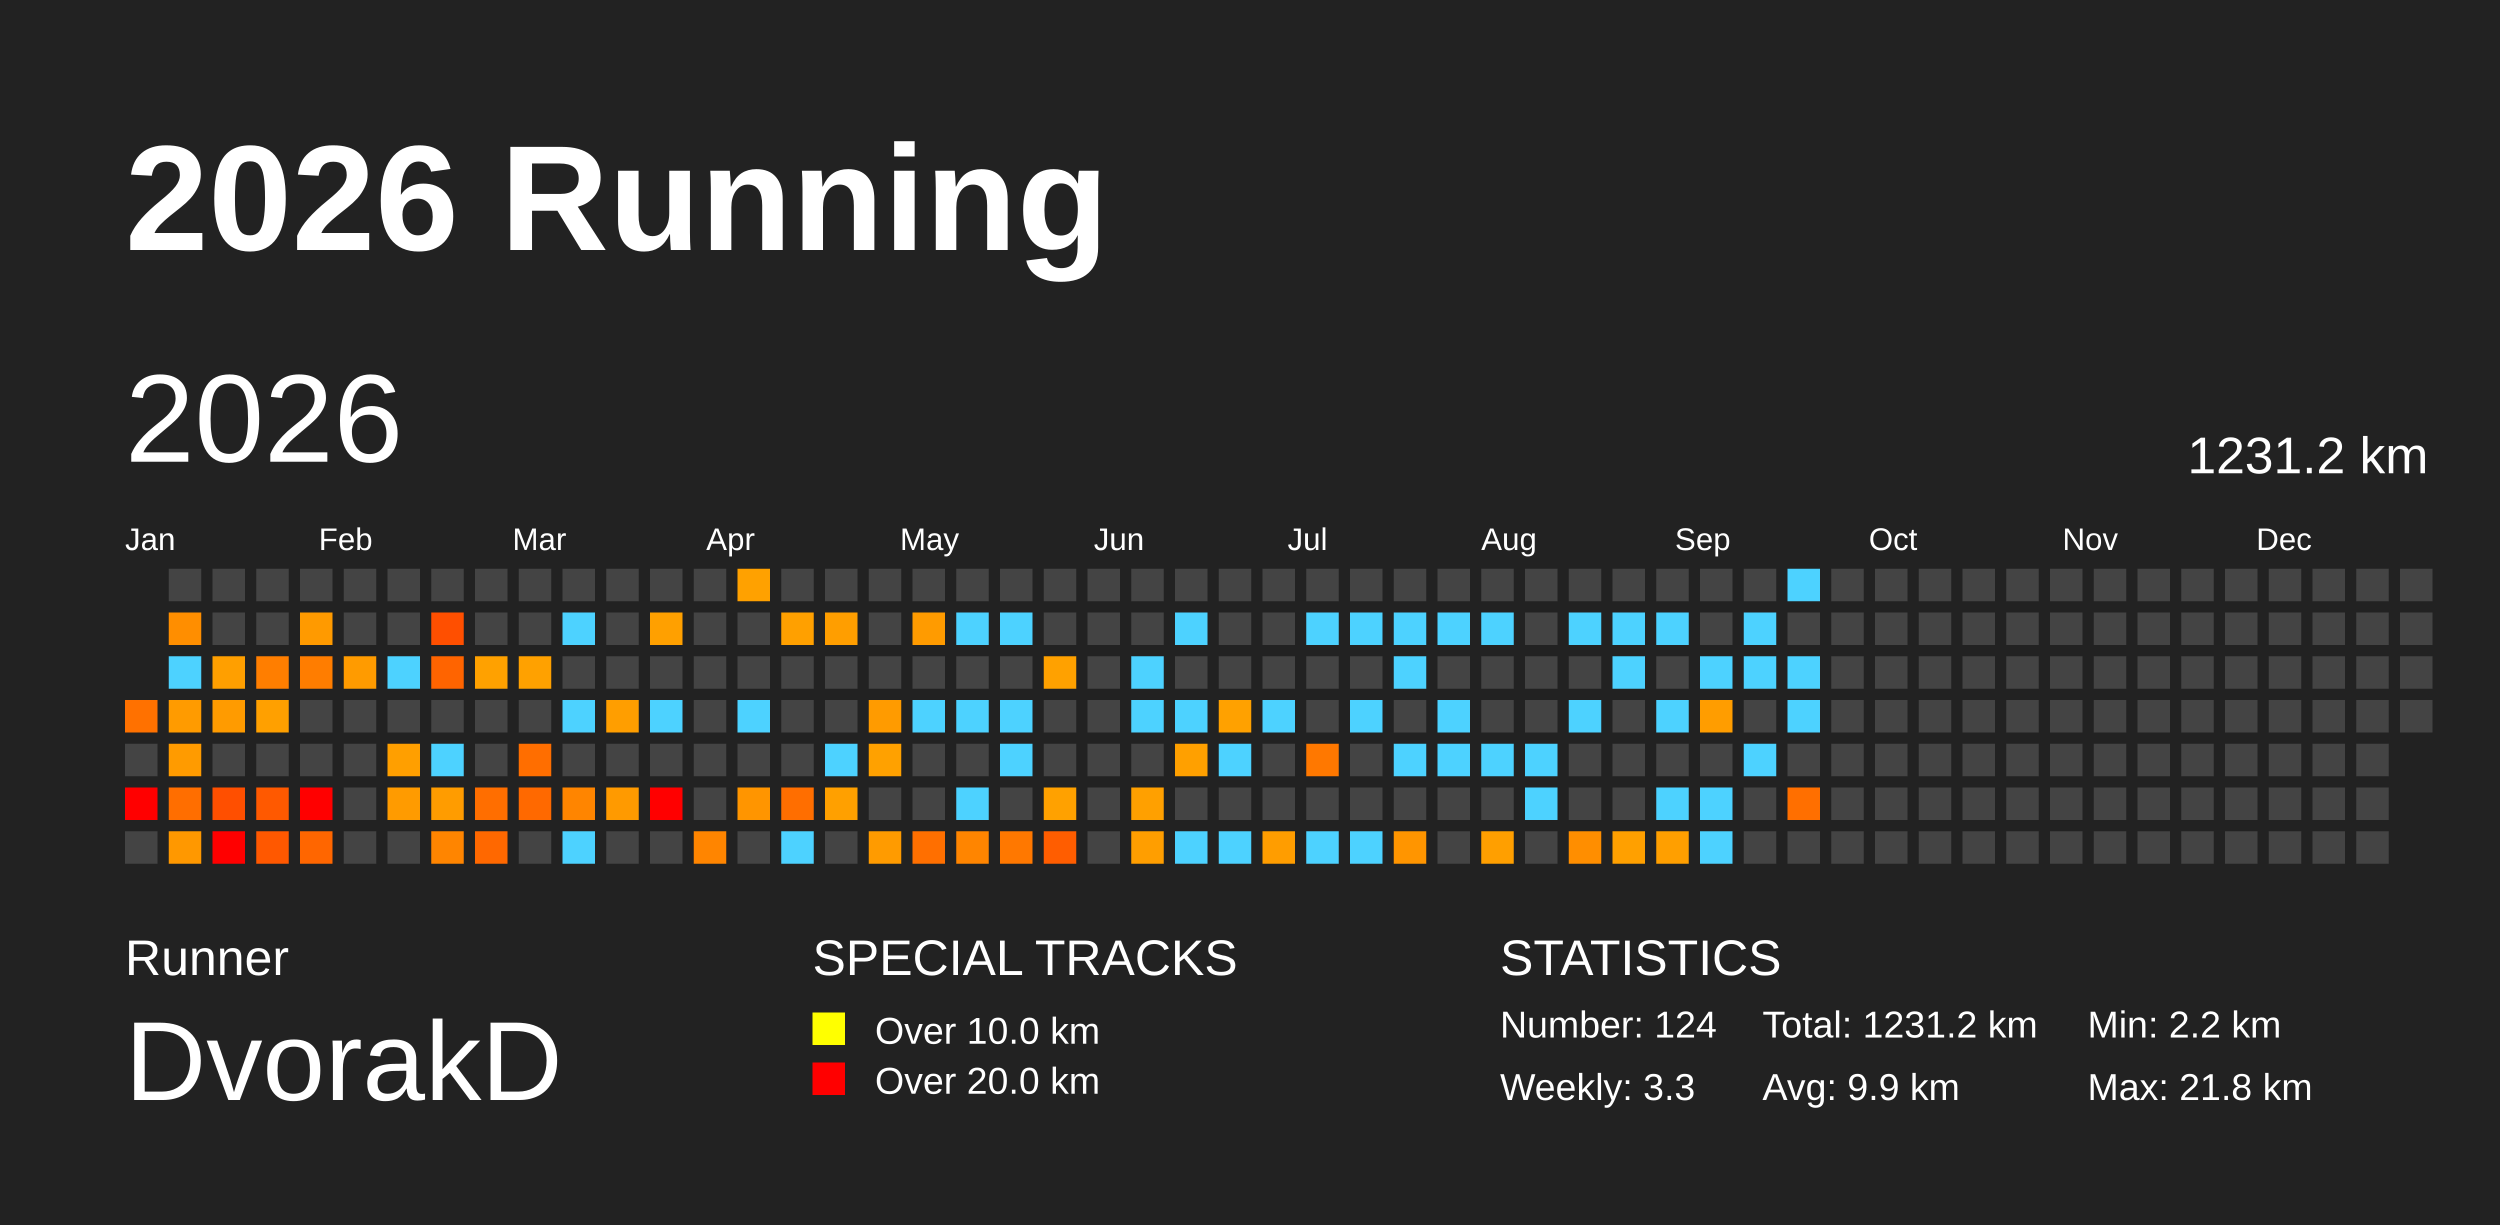
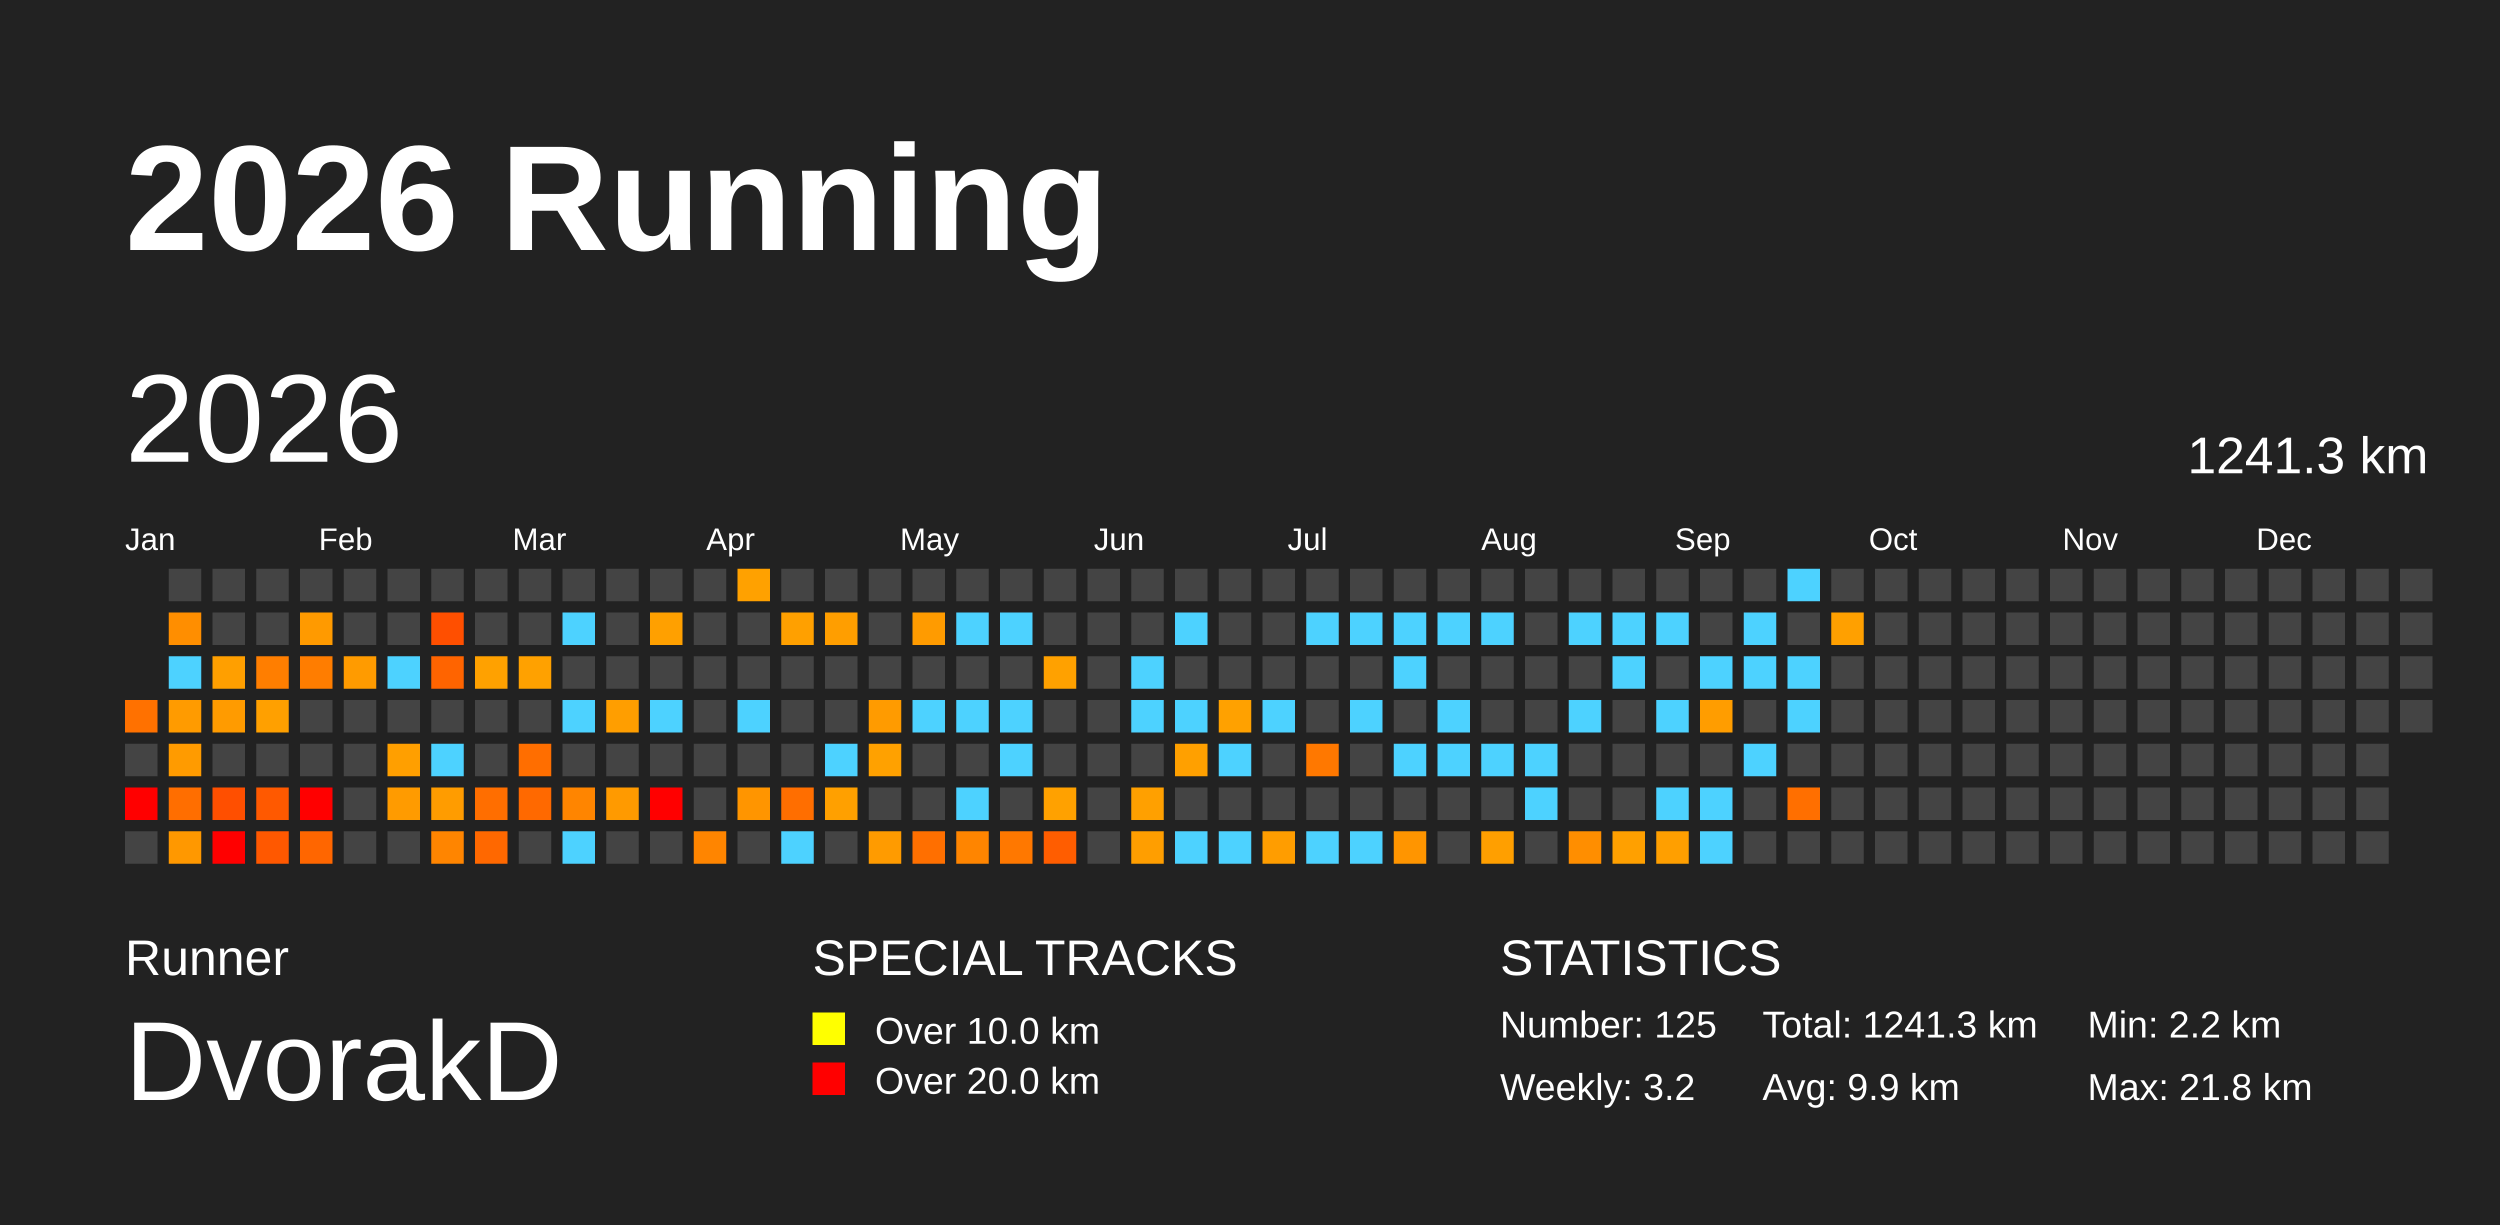
<svg xmlns="http://www.w3.org/2000/svg" baseProfile="full" height="98mm" version="1.1" viewBox="0,0,200,98" width="200mm">
  <defs />
  <rect fill="#222222" height="98" width="200" x="0" y="0" />
  <text fill="#FFFFFF" style="font-size:12px; font-family:Arial; font-weight:bold;" x="10" y="20">2026 Running</text>
  <text fill="#FFFFFF" style="font-size:4px; font-family:Arial" x="10" y="78">Runner</text>
  <text fill="#FFFFFF" style="font-size:9px; font-family:Arial" x="10" y="88">DvorakD</text>
  <text fill="#FFFFFF" style="font-size:4px; font-family:Arial" x="65" y="78">SPECIAL TRACKS</text>
  <rect fill="yellow" height="2.6" width="2.6" x="65" y="81" />
  <text fill="#FFFFFF" style="font-size:3px; font-family:Arial" x="70" y="83.5">Over 10.0 km</text>
  <rect fill="red" height="2.6" width="2.6" x="65" y="85" />
  <text fill="#FFFFFF" style="font-size:3px; font-family:Arial" x="70" y="87.5">Over 20.0 km</text>
  <text fill="#FFFFFF" style="font-size:4px; font-family:Arial" x="120" y="78">STATISTICS</text>
-   <text fill="#FFFFFF" style="font-size:3px; font-family:Arial" x="120" y="83">Number: 124</text>
-   <text fill="#FFFFFF" style="font-size:3px; font-family:Arial" x="120" y="88">Weekly: 3.3</text>
-   <text fill="#FFFFFF" style="font-size:3px; font-family:Arial" x="141" y="83">Total: 1231.2 km</text>
+   <text fill="#FFFFFF" style="font-size:3px; font-family:Arial" x="120" y="83">Number: 125</text>
+   <text fill="#FFFFFF" style="font-size:3px; font-family:Arial" x="120" y="88">Weekly: 3.2</text>
+   <text fill="#FFFFFF" style="font-size:3px; font-family:Arial" x="141" y="83">Total: 1241.3 km</text>
  <text fill="#FFFFFF" style="font-size:3px; font-family:Arial" x="141" y="88">Avg: 9.9 km</text>
  <text fill="#FFFFFF" style="font-size:3px; font-family:Arial" x="167" y="83">Min: 2.2 km</text>
  <text fill="#FFFFFF" style="font-size:3px; font-family:Arial" x="167" y="88">Max: 21.8 km</text>
  <text dominant-baseline="hanging" fill="#FFFFFF" style="font-size:10.0px; font-family:Arial;" x="10" y="30">2026</text>
-   <text dominant-baseline="hanging" fill="#FFFFFF" style="font-size:4.125px; font-family:Arial;" x="175" y="35">1231.2 km</text>
+   <text dominant-baseline="hanging" fill="#FFFFFF" style="font-size:4.125px; font-family:Arial;" x="175" y="35">1241.3 km</text>
  <text fill="#FFFFFF" style="font-size:2.5px; font-family:Arial" x="10.0" y="44">Jan</text>
  <text fill="#FFFFFF" style="font-size:2.5px; font-family:Arial" x="25.5" y="44">Feb</text>
  <text fill="#FFFFFF" style="font-size:2.5px; font-family:Arial" x="41.0" y="44">Mar</text>
  <text fill="#FFFFFF" style="font-size:2.5px; font-family:Arial" x="56.5" y="44">Apr</text>
  <text fill="#FFFFFF" style="font-size:2.5px; font-family:Arial" x="72.0" y="44">May</text>
  <text fill="#FFFFFF" style="font-size:2.5px; font-family:Arial" x="87.5" y="44">Jun</text>
  <text fill="#FFFFFF" style="font-size:2.5px; font-family:Arial" x="103.0" y="44">Jul</text>
  <text fill="#FFFFFF" style="font-size:2.5px; font-family:Arial" x="118.5" y="44">Aug</text>
  <text fill="#FFFFFF" style="font-size:2.5px; font-family:Arial" x="134.0" y="44">Sep</text>
  <text fill="#FFFFFF" style="font-size:2.5px; font-family:Arial" x="149.5" y="44">Oct</text>
  <text fill="#FFFFFF" style="font-size:2.5px; font-family:Arial" x="165.0" y="44">Nov</text>
  <text fill="#FFFFFF" style="font-size:2.5px; font-family:Arial" x="180.5" y="44">Dec</text>
  <rect fill="#ff7100" height="2.6" width="2.6" x="10.0" y="56.0" />
  <rect fill="#444444" height="2.6" width="2.6" x="10.0" y="59.5" />
  <rect fill="red" height="2.6" width="2.6" x="10.0" y="63.0" />
  <rect fill="#444444" height="2.6" width="2.6" x="10.0" y="66.5" />
  <rect fill="#444444" height="2.6" width="2.6" x="13.5" y="45.5" />
  <rect fill="#ff8e00" height="2.6" width="2.6" x="13.5" y="49.0" />
  <rect fill="#4dd2ff" height="2.6" width="2.6" x="13.5" y="52.5" />
  <rect fill="#ff9b00" height="2.6" width="2.6" x="13.5" y="56.0" />
  <rect fill="#ff9b00" height="2.6" width="2.6" x="13.5" y="59.5" />
  <rect fill="#ff6e00" height="2.6" width="2.6" x="13.5" y="63.0" />
  <rect fill="#ff9800" height="2.6" width="2.6" x="13.5" y="66.5" />
  <rect fill="#444444" height="2.6" width="2.6" x="17.0" y="45.5" />
  <rect fill="#444444" height="2.6" width="2.6" x="17.0" y="49.0" />
  <rect fill="#ff9f00" height="2.6" width="2.6" x="17.0" y="52.5" />
  <rect fill="#ff9b00" height="2.6" width="2.6" x="17.0" y="56.0" />
  <rect fill="#444444" height="2.6" width="2.6" x="17.0" y="59.5" />
  <rect fill="#ff4f00" height="2.6" width="2.6" x="17.0" y="63.0" />
  <rect fill="red" height="2.6" width="2.6" x="17.0" y="66.5" />
  <rect fill="#444444" height="2.6" width="2.6" x="20.5" y="45.5" />
  <rect fill="#444444" height="2.6" width="2.6" x="20.5" y="49.0" />
  <rect fill="#ff7e00" height="2.6" width="2.6" x="20.5" y="52.5" />
  <rect fill="#ffa000" height="2.6" width="2.6" x="20.5" y="56.0" />
  <rect fill="#444444" height="2.6" width="2.6" x="20.5" y="59.5" />
  <rect fill="#ff5900" height="2.6" width="2.6" x="20.5" y="63.0" />
  <rect fill="#ff5800" height="2.6" width="2.6" x="20.5" y="66.5" />
  <rect fill="#444444" height="2.6" width="2.6" x="24.0" y="45.5" />
  <rect fill="#ff9a00" height="2.6" width="2.6" x="24.0" y="49.0" />
  <rect fill="#ff7d00" height="2.6" width="2.6" x="24.0" y="52.5" />
  <rect fill="#444444" height="2.6" width="2.6" x="24.0" y="56.0" />
  <rect fill="#444444" height="2.6" width="2.6" x="24.0" y="59.5" />
  <rect fill="red" height="2.6" width="2.6" x="24.0" y="63.0" />
  <rect fill="#ff6600" height="2.6" width="2.6" x="24.0" y="66.5" />
  <rect fill="#444444" height="2.6" width="2.6" x="27.5" y="45.5" />
  <rect fill="#444444" height="2.6" width="2.6" x="27.5" y="49.0" />
  <rect fill="#ff9b00" height="2.6" width="2.6" x="27.5" y="52.5" />
  <rect fill="#444444" height="2.6" width="2.6" x="27.5" y="56.0" />
  <rect fill="#444444" height="2.6" width="2.6" x="27.5" y="59.5" />
  <rect fill="#444444" height="2.6" width="2.6" x="27.5" y="63.0" />
  <rect fill="#444444" height="2.6" width="2.6" x="27.5" y="66.5" />
  <rect fill="#444444" height="2.6" width="2.6" x="31.0" y="45.5" />
  <rect fill="#444444" height="2.6" width="2.6" x="31.0" y="49.0" />
  <rect fill="#4dd2ff" height="2.6" width="2.6" x="31.0" y="52.5" />
  <rect fill="#444444" height="2.6" width="2.6" x="31.0" y="56.0" />
  <rect fill="#ff9f00" height="2.6" width="2.6" x="31.0" y="59.5" />
  <rect fill="#ff9b00" height="2.6" width="2.6" x="31.0" y="63.0" />
  <rect fill="#444444" height="2.6" width="2.6" x="31.0" y="66.5" />
  <rect fill="#444444" height="2.6" width="2.6" x="34.5" y="45.5" />
  <rect fill="#ff4f00" height="2.6" width="2.6" x="34.5" y="49.0" />
  <rect fill="#ff6400" height="2.6" width="2.6" x="34.5" y="52.5" />
  <rect fill="#444444" height="2.6" width="2.6" x="34.5" y="56.0" />
  <rect fill="#4dd2ff" height="2.6" width="2.6" x="34.5" y="59.5" />
  <rect fill="#ff9c00" height="2.6" width="2.6" x="34.5" y="63.0" />
  <rect fill="#ff8500" height="2.6" width="2.6" x="34.5" y="66.5" />
  <rect fill="#444444" height="2.6" width="2.6" x="38.0" y="45.5" />
  <rect fill="#444444" height="2.6" width="2.6" x="38.0" y="49.0" />
  <rect fill="#ffa100" height="2.6" width="2.6" x="38.0" y="52.5" />
  <rect fill="#444444" height="2.6" width="2.6" x="38.0" y="56.0" />
  <rect fill="#444444" height="2.6" width="2.6" x="38.0" y="59.5" />
  <rect fill="#ff6e00" height="2.6" width="2.6" x="38.0" y="63.0" />
  <rect fill="#ff6800" height="2.6" width="2.6" x="38.0" y="66.5" />
  <rect fill="#444444" height="2.6" width="2.6" x="41.5" y="45.5" />
  <rect fill="#444444" height="2.6" width="2.6" x="41.5" y="49.0" />
  <rect fill="#ffa100" height="2.6" width="2.6" x="41.5" y="52.5" />
  <rect fill="#444444" height="2.6" width="2.6" x="41.5" y="56.0" />
  <rect fill="#ff6e00" height="2.6" width="2.6" x="41.5" y="59.5" />
  <rect fill="#ff6900" height="2.6" width="2.6" x="41.5" y="63.0" />
  <rect fill="#444444" height="2.6" width="2.6" x="41.5" y="66.5" />
  <rect fill="#444444" height="2.6" width="2.6" x="45.0" y="45.5" />
  <rect fill="#4dd2ff" height="2.6" width="2.6" x="45.0" y="49.0" />
  <rect fill="#444444" height="2.6" width="2.6" x="45.0" y="52.5" />
  <rect fill="#4dd2ff" height="2.6" width="2.6" x="45.0" y="56.0" />
  <rect fill="#444444" height="2.6" width="2.6" x="45.0" y="59.5" />
  <rect fill="#ff8500" height="2.6" width="2.6" x="45.0" y="63.0" />
  <rect fill="#4dd2ff" height="2.6" width="2.6" x="45.0" y="66.5" />
  <rect fill="#444444" height="2.6" width="2.6" x="48.5" y="45.5" />
  <rect fill="#444444" height="2.6" width="2.6" x="48.5" y="49.0" />
  <rect fill="#444444" height="2.6" width="2.6" x="48.5" y="52.5" />
  <rect fill="#ff9e00" height="2.6" width="2.6" x="48.5" y="56.0" />
  <rect fill="#444444" height="2.6" width="2.6" x="48.5" y="59.5" />
  <rect fill="#ff9a00" height="2.6" width="2.6" x="48.5" y="63.0" />
  <rect fill="#444444" height="2.6" width="2.6" x="48.5" y="66.5" />
  <rect fill="#444444" height="2.6" width="2.6" x="52.0" y="45.5" />
  <rect fill="#ffa000" height="2.6" width="2.6" x="52.0" y="49.0" />
  <rect fill="#444444" height="2.6" width="2.6" x="52.0" y="52.5" />
  <rect fill="#4dd2ff" height="2.6" width="2.6" x="52.0" y="56.0" />
  <rect fill="#444444" height="2.6" width="2.6" x="52.0" y="59.5" />
  <rect fill="red" height="2.6" width="2.6" x="52.0" y="63.0" />
  <rect fill="#444444" height="2.6" width="2.6" x="52.0" y="66.5" />
  <rect fill="#444444" height="2.6" width="2.6" x="55.5" y="45.5" />
  <rect fill="#444444" height="2.6" width="2.6" x="55.5" y="49.0" />
  <rect fill="#444444" height="2.6" width="2.6" x="55.5" y="52.5" />
  <rect fill="#444444" height="2.6" width="2.6" x="55.5" y="56.0" />
  <rect fill="#444444" height="2.6" width="2.6" x="55.5" y="59.5" />
  <rect fill="#444444" height="2.6" width="2.6" x="55.5" y="63.0" />
  <rect fill="#ff8500" height="2.6" width="2.6" x="55.5" y="66.5" />
  <rect fill="#ffa100" height="2.6" width="2.6" x="59.0" y="45.5" />
  <rect fill="#444444" height="2.6" width="2.6" x="59.0" y="49.0" />
  <rect fill="#444444" height="2.6" width="2.6" x="59.0" y="52.5" />
  <rect fill="#4dd2ff" height="2.6" width="2.6" x="59.0" y="56.0" />
  <rect fill="#444444" height="2.6" width="2.6" x="59.0" y="59.5" />
  <rect fill="#ff9500" height="2.6" width="2.6" x="59.0" y="63.0" />
  <rect fill="#444444" height="2.6" width="2.6" x="59.0" y="66.5" />
  <rect fill="#444444" height="2.6" width="2.6" x="62.5" y="45.5" />
  <rect fill="#ffa000" height="2.6" width="2.6" x="62.5" y="49.0" />
  <rect fill="#444444" height="2.6" width="2.6" x="62.5" y="52.5" />
  <rect fill="#444444" height="2.6" width="2.6" x="62.5" y="56.0" />
  <rect fill="#444444" height="2.6" width="2.6" x="62.5" y="59.5" />
  <rect fill="#ff6e00" height="2.6" width="2.6" x="62.5" y="63.0" />
  <rect fill="#4dd2ff" height="2.6" width="2.6" x="62.5" y="66.5" />
  <rect fill="#444444" height="2.6" width="2.6" x="66.0" y="45.5" />
  <rect fill="#ff9e00" height="2.6" width="2.6" x="66.0" y="49.0" />
  <rect fill="#444444" height="2.6" width="2.6" x="66.0" y="52.5" />
  <rect fill="#444444" height="2.6" width="2.6" x="66.0" y="56.0" />
  <rect fill="#4dd2ff" height="2.6" width="2.6" x="66.0" y="59.5" />
  <rect fill="#ffa000" height="2.6" width="2.6" x="66.0" y="63.0" />
  <rect fill="#444444" height="2.6" width="2.6" x="66.0" y="66.5" />
  <rect fill="#444444" height="2.6" width="2.6" x="69.5" y="45.5" />
  <rect fill="#444444" height="2.6" width="2.6" x="69.5" y="49.0" />
  <rect fill="#444444" height="2.6" width="2.6" x="69.5" y="52.5" />
  <rect fill="#ff9b00" height="2.6" width="2.6" x="69.5" y="56.0" />
  <rect fill="#ffa100" height="2.6" width="2.6" x="69.5" y="59.5" />
  <rect fill="#444444" height="2.6" width="2.6" x="69.5" y="63.0" />
  <rect fill="#ff9b00" height="2.6" width="2.6" x="69.5" y="66.5" />
  <rect fill="#444444" height="2.6" width="2.6" x="73.0" y="45.5" />
  <rect fill="#ff9b00" height="2.6" width="2.6" x="73.0" y="49.0" />
  <rect fill="#444444" height="2.6" width="2.6" x="73.0" y="52.5" />
  <rect fill="#4dd2ff" height="2.6" width="2.6" x="73.0" y="56.0" />
  <rect fill="#444444" height="2.6" width="2.6" x="73.0" y="59.5" />
  <rect fill="#444444" height="2.6" width="2.6" x="73.0" y="63.0" />
  <rect fill="#ff6f00" height="2.6" width="2.6" x="73.0" y="66.5" />
  <rect fill="#444444" height="2.6" width="2.6" x="76.5" y="45.5" />
  <rect fill="#4dd2ff" height="2.6" width="2.6" x="76.5" y="49.0" />
  <rect fill="#444444" height="2.6" width="2.6" x="76.5" y="52.5" />
  <rect fill="#4dd2ff" height="2.6" width="2.6" x="76.5" y="56.0" />
  <rect fill="#444444" height="2.6" width="2.6" x="76.5" y="59.5" />
  <rect fill="#4dd2ff" height="2.6" width="2.6" x="76.5" y="63.0" />
  <rect fill="#ff8500" height="2.6" width="2.6" x="76.5" y="66.5" />
  <rect fill="#444444" height="2.6" width="2.6" x="80.0" y="45.5" />
  <rect fill="#4dd2ff" height="2.6" width="2.6" x="80.0" y="49.0" />
  <rect fill="#444444" height="2.6" width="2.6" x="80.0" y="52.5" />
  <rect fill="#4dd2ff" height="2.6" width="2.6" x="80.0" y="56.0" />
  <rect fill="#4dd2ff" height="2.6" width="2.6" x="80.0" y="59.5" />
  <rect fill="#444444" height="2.6" width="2.6" x="80.0" y="63.0" />
  <rect fill="#ff7800" height="2.6" width="2.6" x="80.0" y="66.5" />
  <rect fill="#444444" height="2.6" width="2.6" x="83.5" y="45.5" />
  <rect fill="#444444" height="2.6" width="2.6" x="83.5" y="49.0" />
  <rect fill="#ffa100" height="2.6" width="2.6" x="83.5" y="52.5" />
  <rect fill="#444444" height="2.6" width="2.6" x="83.5" y="56.0" />
  <rect fill="#444444" height="2.6" width="2.6" x="83.5" y="59.5" />
  <rect fill="#ffa100" height="2.6" width="2.6" x="83.5" y="63.0" />
  <rect fill="#ff5d00" height="2.6" width="2.6" x="83.5" y="66.5" />
  <rect fill="#444444" height="2.6" width="2.6" x="87.0" y="45.5" />
  <rect fill="#444444" height="2.6" width="2.6" x="87.0" y="49.0" />
  <rect fill="#444444" height="2.6" width="2.6" x="87.0" y="52.5" />
  <rect fill="#444444" height="2.6" width="2.6" x="87.0" y="56.0" />
  <rect fill="#444444" height="2.6" width="2.6" x="87.0" y="59.5" />
  <rect fill="#444444" height="2.6" width="2.6" x="87.0" y="63.0" />
  <rect fill="#444444" height="2.6" width="2.6" x="87.0" y="66.5" />
  <rect fill="#444444" height="2.6" width="2.6" x="90.5" y="45.5" />
  <rect fill="#444444" height="2.6" width="2.6" x="90.5" y="49.0" />
  <rect fill="#4dd2ff" height="2.6" width="2.6" x="90.5" y="52.5" />
  <rect fill="#4dd2ff" height="2.6" width="2.6" x="90.5" y="56.0" />
  <rect fill="#444444" height="2.6" width="2.6" x="90.5" y="59.5" />
  <rect fill="#ffa000" height="2.6" width="2.6" x="90.5" y="63.0" />
  <rect fill="#ff9e00" height="2.6" width="2.6" x="90.5" y="66.5" />
  <rect fill="#444444" height="2.6" width="2.6" x="94.0" y="45.5" />
  <rect fill="#4dd2ff" height="2.6" width="2.6" x="94.0" y="49.0" />
  <rect fill="#444444" height="2.6" width="2.6" x="94.0" y="52.5" />
  <rect fill="#4dd2ff" height="2.6" width="2.6" x="94.0" y="56.0" />
  <rect fill="#ffa000" height="2.6" width="2.6" x="94.0" y="59.5" />
  <rect fill="#444444" height="2.6" width="2.6" x="94.0" y="63.0" />
  <rect fill="#4dd2ff" height="2.6" width="2.6" x="94.0" y="66.5" />
  <rect fill="#444444" height="2.6" width="2.6" x="97.5" y="45.5" />
  <rect fill="#444444" height="2.6" width="2.6" x="97.5" y="49.0" />
  <rect fill="#444444" height="2.6" width="2.6" x="97.5" y="52.5" />
  <rect fill="#ffa100" height="2.6" width="2.6" x="97.5" y="56.0" />
  <rect fill="#4dd2ff" height="2.6" width="2.6" x="97.5" y="59.5" />
  <rect fill="#444444" height="2.6" width="2.6" x="97.5" y="63.0" />
  <rect fill="#4dd2ff" height="2.6" width="2.6" x="97.5" y="66.5" />
  <rect fill="#444444" height="2.6" width="2.6" x="101.0" y="45.5" />
  <rect fill="#444444" height="2.6" width="2.6" x="101.0" y="49.0" />
  <rect fill="#444444" height="2.6" width="2.6" x="101.0" y="52.5" />
  <rect fill="#4dd2ff" height="2.6" width="2.6" x="101.0" y="56.0" />
  <rect fill="#444444" height="2.6" width="2.6" x="101.0" y="59.5" />
  <rect fill="#444444" height="2.6" width="2.6" x="101.0" y="63.0" />
  <rect fill="#ff9d00" height="2.6" width="2.6" x="101.0" y="66.5" />
  <rect fill="#444444" height="2.6" width="2.6" x="104.5" y="45.5" />
  <rect fill="#4dd2ff" height="2.6" width="2.6" x="104.5" y="49.0" />
  <rect fill="#444444" height="2.6" width="2.6" x="104.5" y="52.5" />
  <rect fill="#444444" height="2.6" width="2.6" x="104.5" y="56.0" />
  <rect fill="#ff7800" height="2.6" width="2.6" x="104.5" y="59.5" />
  <rect fill="#444444" height="2.6" width="2.6" x="104.5" y="63.0" />
  <rect fill="#4dd2ff" height="2.6" width="2.6" x="104.5" y="66.5" />
  <rect fill="#444444" height="2.6" width="2.6" x="108.0" y="45.5" />
  <rect fill="#4dd2ff" height="2.6" width="2.6" x="108.0" y="49.0" />
  <rect fill="#444444" height="2.6" width="2.6" x="108.0" y="52.5" />
  <rect fill="#4dd2ff" height="2.6" width="2.6" x="108.0" y="56.0" />
  <rect fill="#444444" height="2.6" width="2.6" x="108.0" y="59.5" />
  <rect fill="#444444" height="2.6" width="2.6" x="108.0" y="63.0" />
  <rect fill="#4dd2ff" height="2.6" width="2.6" x="108.0" y="66.5" />
  <rect fill="#444444" height="2.6" width="2.6" x="111.5" y="45.5" />
  <rect fill="#4dd2ff" height="2.6" width="2.6" x="111.5" y="49.0" />
  <rect fill="#4dd2ff" height="2.6" width="2.6" x="111.5" y="52.5" />
  <rect fill="#444444" height="2.6" width="2.6" x="111.5" y="56.0" />
  <rect fill="#4dd2ff" height="2.6" width="2.6" x="111.5" y="59.5" />
  <rect fill="#444444" height="2.6" width="2.6" x="111.5" y="63.0" />
  <rect fill="#ff9500" height="2.6" width="2.6" x="111.5" y="66.5" />
  <rect fill="#444444" height="2.6" width="2.6" x="115.0" y="45.5" />
  <rect fill="#4dd2ff" height="2.6" width="2.6" x="115.0" y="49.0" />
  <rect fill="#444444" height="2.6" width="2.6" x="115.0" y="52.5" />
  <rect fill="#4dd2ff" height="2.6" width="2.6" x="115.0" y="56.0" />
  <rect fill="#4dd2ff" height="2.6" width="2.6" x="115.0" y="59.5" />
  <rect fill="#444444" height="2.6" width="2.6" x="115.0" y="63.0" />
  <rect fill="#444444" height="2.6" width="2.6" x="115.0" y="66.5" />
  <rect fill="#444444" height="2.6" width="2.6" x="118.5" y="45.5" />
  <rect fill="#4dd2ff" height="2.6" width="2.6" x="118.5" y="49.0" />
  <rect fill="#444444" height="2.6" width="2.6" x="118.5" y="52.5" />
  <rect fill="#444444" height="2.6" width="2.6" x="118.5" y="56.0" />
  <rect fill="#4dd2ff" height="2.6" width="2.6" x="118.5" y="59.5" />
  <rect fill="#444444" height="2.6" width="2.6" x="118.5" y="63.0" />
  <rect fill="#ff9f00" height="2.6" width="2.6" x="118.5" y="66.5" />
  <rect fill="#444444" height="2.6" width="2.6" x="122.0" y="45.5" />
  <rect fill="#444444" height="2.6" width="2.6" x="122.0" y="49.0" />
  <rect fill="#444444" height="2.6" width="2.6" x="122.0" y="52.5" />
  <rect fill="#444444" height="2.6" width="2.6" x="122.0" y="56.0" />
  <rect fill="#4dd2ff" height="2.6" width="2.6" x="122.0" y="59.5" />
  <rect fill="#4dd2ff" height="2.6" width="2.6" x="122.0" y="63.0" />
  <rect fill="#444444" height="2.6" width="2.6" x="122.0" y="66.5" />
  <rect fill="#444444" height="2.6" width="2.6" x="125.5" y="45.5" />
  <rect fill="#4dd2ff" height="2.6" width="2.6" x="125.5" y="49.0" />
  <rect fill="#444444" height="2.6" width="2.6" x="125.5" y="52.5" />
  <rect fill="#4dd2ff" height="2.6" width="2.6" x="125.5" y="56.0" />
  <rect fill="#444444" height="2.6" width="2.6" x="125.5" y="59.5" />
  <rect fill="#444444" height="2.6" width="2.6" x="125.5" y="63.0" />
  <rect fill="#ff8e00" height="2.6" width="2.6" x="125.5" y="66.5" />
  <rect fill="#444444" height="2.6" width="2.6" x="129.0" y="45.5" />
  <rect fill="#4dd2ff" height="2.6" width="2.6" x="129.0" y="49.0" />
  <rect fill="#4dd2ff" height="2.6" width="2.6" x="129.0" y="52.5" />
  <rect fill="#444444" height="2.6" width="2.6" x="129.0" y="56.0" />
  <rect fill="#444444" height="2.6" width="2.6" x="129.0" y="59.5" />
  <rect fill="#444444" height="2.6" width="2.6" x="129.0" y="63.0" />
  <rect fill="#ffa000" height="2.6" width="2.6" x="129.0" y="66.5" />
  <rect fill="#444444" height="2.6" width="2.6" x="132.5" y="45.5" />
  <rect fill="#4dd2ff" height="2.6" width="2.6" x="132.5" y="49.0" />
  <rect fill="#444444" height="2.6" width="2.6" x="132.5" y="52.5" />
  <rect fill="#4dd2ff" height="2.6" width="2.6" x="132.5" y="56.0" />
  <rect fill="#444444" height="2.6" width="2.6" x="132.5" y="59.5" />
  <rect fill="#4dd2ff" height="2.6" width="2.6" x="132.5" y="63.0" />
  <rect fill="#ff9f00" height="2.6" width="2.6" x="132.5" y="66.5" />
  <rect fill="#444444" height="2.6" width="2.6" x="136.0" y="45.5" />
  <rect fill="#444444" height="2.6" width="2.6" x="136.0" y="49.0" />
  <rect fill="#4dd2ff" height="2.6" width="2.6" x="136.0" y="52.5" />
  <rect fill="#ff9d00" height="2.6" width="2.6" x="136.0" y="56.0" />
  <rect fill="#444444" height="2.6" width="2.6" x="136.0" y="59.5" />
  <rect fill="#4dd2ff" height="2.6" width="2.6" x="136.0" y="63.0" />
  <rect fill="#4dd2ff" height="2.6" width="2.6" x="136.0" y="66.5" />
  <rect fill="#444444" height="2.6" width="2.6" x="139.5" y="45.5" />
  <rect fill="#4dd2ff" height="2.6" width="2.6" x="139.5" y="49.0" />
  <rect fill="#4dd2ff" height="2.6" width="2.6" x="139.5" y="52.5" />
  <rect fill="#444444" height="2.6" width="2.6" x="139.5" y="56.0" />
  <rect fill="#4dd2ff" height="2.6" width="2.6" x="139.5" y="59.5" />
  <rect fill="#444444" height="2.6" width="2.6" x="139.5" y="63.0" />
  <rect fill="#444444" height="2.6" width="2.6" x="139.5" y="66.5" />
  <rect fill="#4dd2ff" height="2.6" width="2.6" x="143.0" y="45.5" />
  <rect fill="#444444" height="2.6" width="2.6" x="143.0" y="49.0" />
  <rect fill="#4dd2ff" height="2.6" width="2.6" x="143.0" y="52.5" />
  <rect fill="#4dd2ff" height="2.6" width="2.6" x="143.0" y="56.0" />
  <rect fill="#444444" height="2.6" width="2.6" x="143.0" y="59.5" />
  <rect fill="#ff6f00" height="2.6" width="2.6" x="143.0" y="63.0" />
  <rect fill="#444444" height="2.6" width="2.6" x="143.0" y="66.5" />
  <rect fill="#444444" height="2.6" width="2.6" x="146.5" y="45.5" />
-   <rect fill="#444444" height="2.6" width="2.6" x="146.5" y="49.0" />
+   <rect fill="#ffa000" height="2.6" width="2.6" x="146.5" y="49.0" />
  <rect fill="#444444" height="2.6" width="2.6" x="146.5" y="52.5" />
  <rect fill="#444444" height="2.6" width="2.6" x="146.5" y="56.0" />
  <rect fill="#444444" height="2.6" width="2.6" x="146.5" y="59.5" />
  <rect fill="#444444" height="2.6" width="2.6" x="146.5" y="63.0" />
  <rect fill="#444444" height="2.6" width="2.6" x="146.5" y="66.5" />
  <rect fill="#444444" height="2.6" width="2.6" x="150.0" y="45.5" />
  <rect fill="#444444" height="2.6" width="2.6" x="150.0" y="49.0" />
  <rect fill="#444444" height="2.6" width="2.6" x="150.0" y="52.5" />
  <rect fill="#444444" height="2.6" width="2.6" x="150.0" y="56.0" />
  <rect fill="#444444" height="2.6" width="2.6" x="150.0" y="59.5" />
  <rect fill="#444444" height="2.6" width="2.6" x="150.0" y="63.0" />
  <rect fill="#444444" height="2.6" width="2.6" x="150.0" y="66.5" />
  <rect fill="#444444" height="2.6" width="2.6" x="153.5" y="45.5" />
  <rect fill="#444444" height="2.6" width="2.6" x="153.5" y="49.0" />
  <rect fill="#444444" height="2.6" width="2.6" x="153.5" y="52.5" />
  <rect fill="#444444" height="2.6" width="2.6" x="153.5" y="56.0" />
  <rect fill="#444444" height="2.6" width="2.6" x="153.5" y="59.5" />
  <rect fill="#444444" height="2.6" width="2.6" x="153.5" y="63.0" />
  <rect fill="#444444" height="2.6" width="2.6" x="153.5" y="66.5" />
  <rect fill="#444444" height="2.6" width="2.6" x="157.0" y="45.5" />
  <rect fill="#444444" height="2.6" width="2.6" x="157.0" y="49.0" />
  <rect fill="#444444" height="2.6" width="2.6" x="157.0" y="52.5" />
  <rect fill="#444444" height="2.6" width="2.6" x="157.0" y="56.0" />
  <rect fill="#444444" height="2.6" width="2.6" x="157.0" y="59.5" />
  <rect fill="#444444" height="2.6" width="2.6" x="157.0" y="63.0" />
  <rect fill="#444444" height="2.6" width="2.6" x="157.0" y="66.5" />
  <rect fill="#444444" height="2.6" width="2.6" x="160.5" y="45.5" />
  <rect fill="#444444" height="2.6" width="2.6" x="160.5" y="49.0" />
  <rect fill="#444444" height="2.6" width="2.6" x="160.5" y="52.5" />
  <rect fill="#444444" height="2.6" width="2.6" x="160.5" y="56.0" />
  <rect fill="#444444" height="2.6" width="2.6" x="160.5" y="59.5" />
  <rect fill="#444444" height="2.6" width="2.6" x="160.5" y="63.0" />
  <rect fill="#444444" height="2.6" width="2.6" x="160.5" y="66.5" />
  <rect fill="#444444" height="2.6" width="2.6" x="164.0" y="45.5" />
  <rect fill="#444444" height="2.6" width="2.6" x="164.0" y="49.0" />
  <rect fill="#444444" height="2.6" width="2.6" x="164.0" y="52.5" />
  <rect fill="#444444" height="2.6" width="2.6" x="164.0" y="56.0" />
  <rect fill="#444444" height="2.6" width="2.6" x="164.0" y="59.5" />
  <rect fill="#444444" height="2.6" width="2.6" x="164.0" y="63.0" />
  <rect fill="#444444" height="2.6" width="2.6" x="164.0" y="66.5" />
  <rect fill="#444444" height="2.6" width="2.6" x="167.5" y="45.5" />
  <rect fill="#444444" height="2.6" width="2.6" x="167.5" y="49.0" />
  <rect fill="#444444" height="2.6" width="2.6" x="167.5" y="52.5" />
  <rect fill="#444444" height="2.6" width="2.6" x="167.5" y="56.0" />
  <rect fill="#444444" height="2.6" width="2.6" x="167.5" y="59.5" />
  <rect fill="#444444" height="2.6" width="2.6" x="167.5" y="63.0" />
  <rect fill="#444444" height="2.6" width="2.6" x="167.5" y="66.5" />
  <rect fill="#444444" height="2.6" width="2.6" x="171.0" y="45.5" />
  <rect fill="#444444" height="2.6" width="2.6" x="171.0" y="49.0" />
  <rect fill="#444444" height="2.6" width="2.6" x="171.0" y="52.5" />
  <rect fill="#444444" height="2.6" width="2.6" x="171.0" y="56.0" />
  <rect fill="#444444" height="2.6" width="2.6" x="171.0" y="59.5" />
  <rect fill="#444444" height="2.6" width="2.6" x="171.0" y="63.0" />
  <rect fill="#444444" height="2.6" width="2.6" x="171.0" y="66.5" />
  <rect fill="#444444" height="2.6" width="2.6" x="174.5" y="45.5" />
  <rect fill="#444444" height="2.6" width="2.6" x="174.5" y="49.0" />
  <rect fill="#444444" height="2.6" width="2.6" x="174.5" y="52.5" />
  <rect fill="#444444" height="2.6" width="2.6" x="174.5" y="56.0" />
  <rect fill="#444444" height="2.6" width="2.6" x="174.5" y="59.5" />
  <rect fill="#444444" height="2.6" width="2.6" x="174.5" y="63.0" />
  <rect fill="#444444" height="2.6" width="2.6" x="174.5" y="66.5" />
  <rect fill="#444444" height="2.6" width="2.6" x="178.0" y="45.5" />
  <rect fill="#444444" height="2.6" width="2.6" x="178.0" y="49.0" />
  <rect fill="#444444" height="2.6" width="2.6" x="178.0" y="52.5" />
  <rect fill="#444444" height="2.6" width="2.6" x="178.0" y="56.0" />
  <rect fill="#444444" height="2.6" width="2.6" x="178.0" y="59.5" />
  <rect fill="#444444" height="2.6" width="2.6" x="178.0" y="63.0" />
  <rect fill="#444444" height="2.6" width="2.6" x="178.0" y="66.5" />
  <rect fill="#444444" height="2.6" width="2.6" x="181.5" y="45.5" />
  <rect fill="#444444" height="2.6" width="2.6" x="181.5" y="49.0" />
  <rect fill="#444444" height="2.6" width="2.6" x="181.5" y="52.5" />
  <rect fill="#444444" height="2.6" width="2.6" x="181.5" y="56.0" />
  <rect fill="#444444" height="2.6" width="2.6" x="181.5" y="59.5" />
  <rect fill="#444444" height="2.6" width="2.6" x="181.5" y="63.0" />
  <rect fill="#444444" height="2.6" width="2.6" x="181.5" y="66.5" />
  <rect fill="#444444" height="2.6" width="2.6" x="185.0" y="45.5" />
  <rect fill="#444444" height="2.6" width="2.6" x="185.0" y="49.0" />
  <rect fill="#444444" height="2.6" width="2.6" x="185.0" y="52.5" />
  <rect fill="#444444" height="2.6" width="2.6" x="185.0" y="56.0" />
  <rect fill="#444444" height="2.6" width="2.6" x="185.0" y="59.5" />
  <rect fill="#444444" height="2.6" width="2.6" x="185.0" y="63.0" />
  <rect fill="#444444" height="2.6" width="2.6" x="185.0" y="66.5" />
  <rect fill="#444444" height="2.6" width="2.6" x="188.5" y="45.5" />
  <rect fill="#444444" height="2.6" width="2.6" x="188.5" y="49.0" />
  <rect fill="#444444" height="2.6" width="2.6" x="188.5" y="52.5" />
  <rect fill="#444444" height="2.6" width="2.6" x="188.5" y="56.0" />
  <rect fill="#444444" height="2.6" width="2.6" x="188.5" y="59.5" />
  <rect fill="#444444" height="2.6" width="2.6" x="188.5" y="63.0" />
  <rect fill="#444444" height="2.6" width="2.6" x="188.5" y="66.5" />
  <rect fill="#444444" height="2.6" width="2.6" x="192.0" y="45.5" />
  <rect fill="#444444" height="2.6" width="2.6" x="192.0" y="49.0" />
  <rect fill="#444444" height="2.6" width="2.6" x="192.0" y="52.5" />
  <rect fill="#444444" height="2.6" width="2.6" x="192.0" y="56.0" />
</svg>
